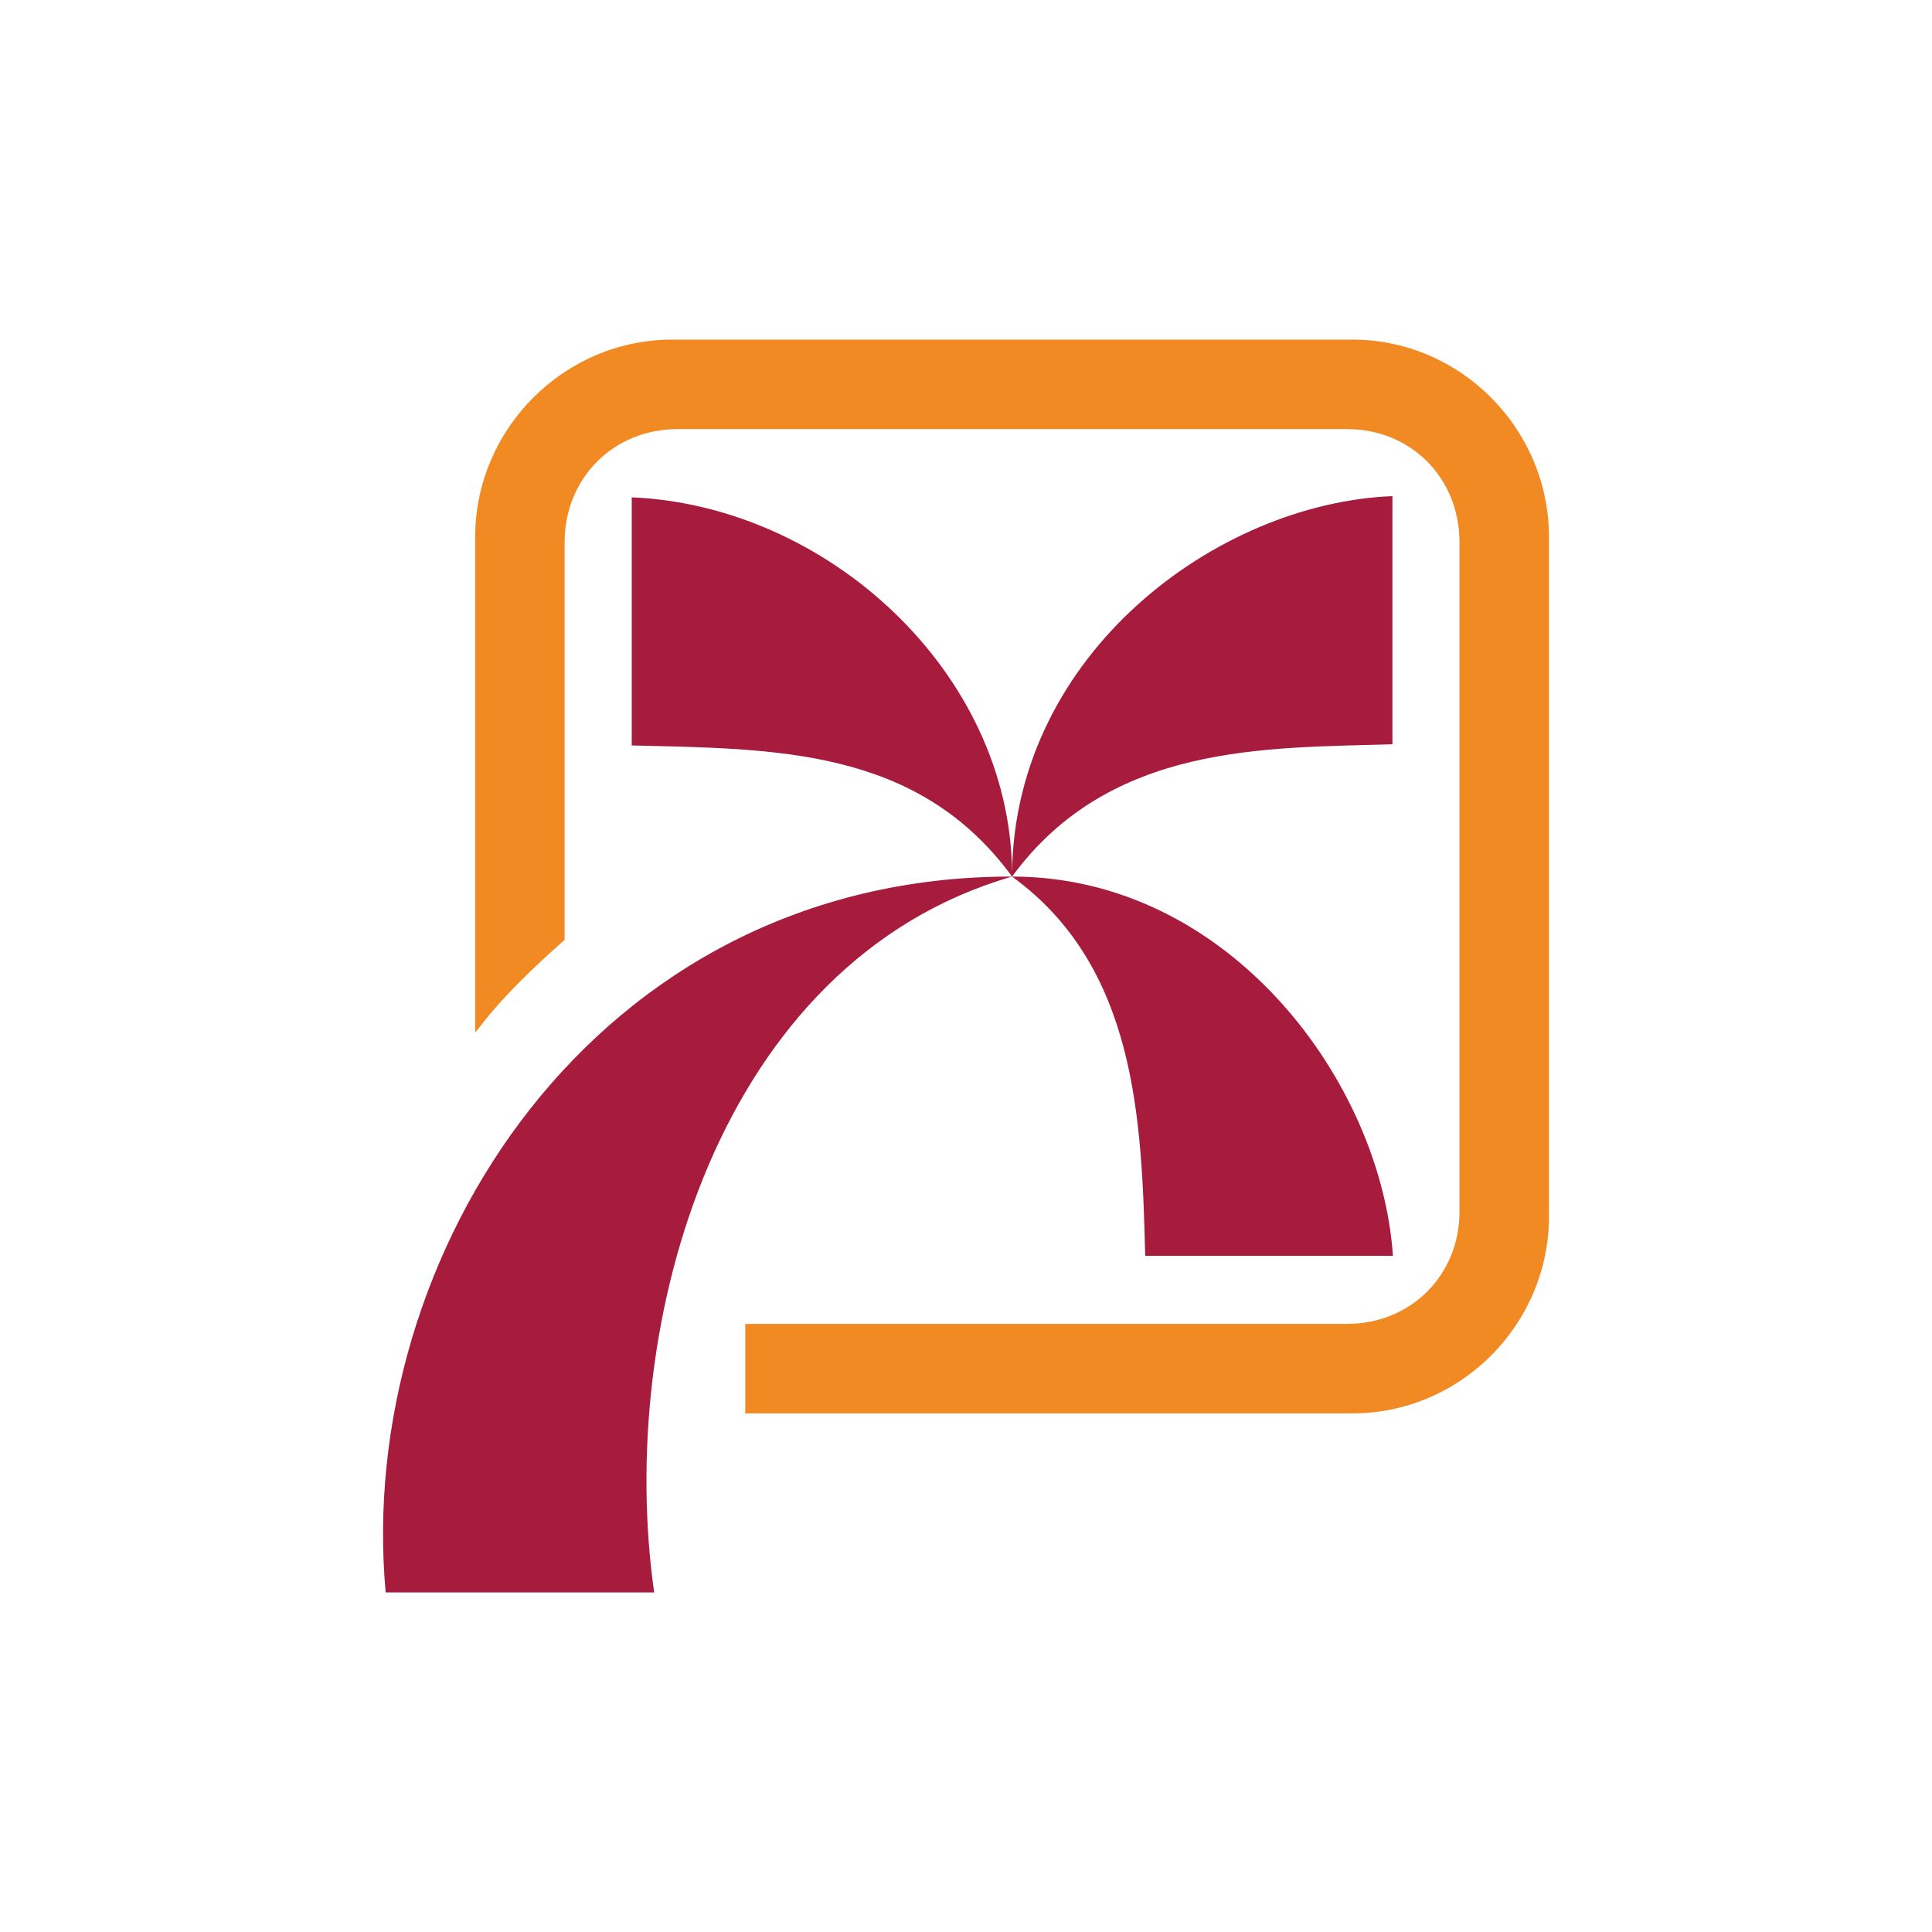
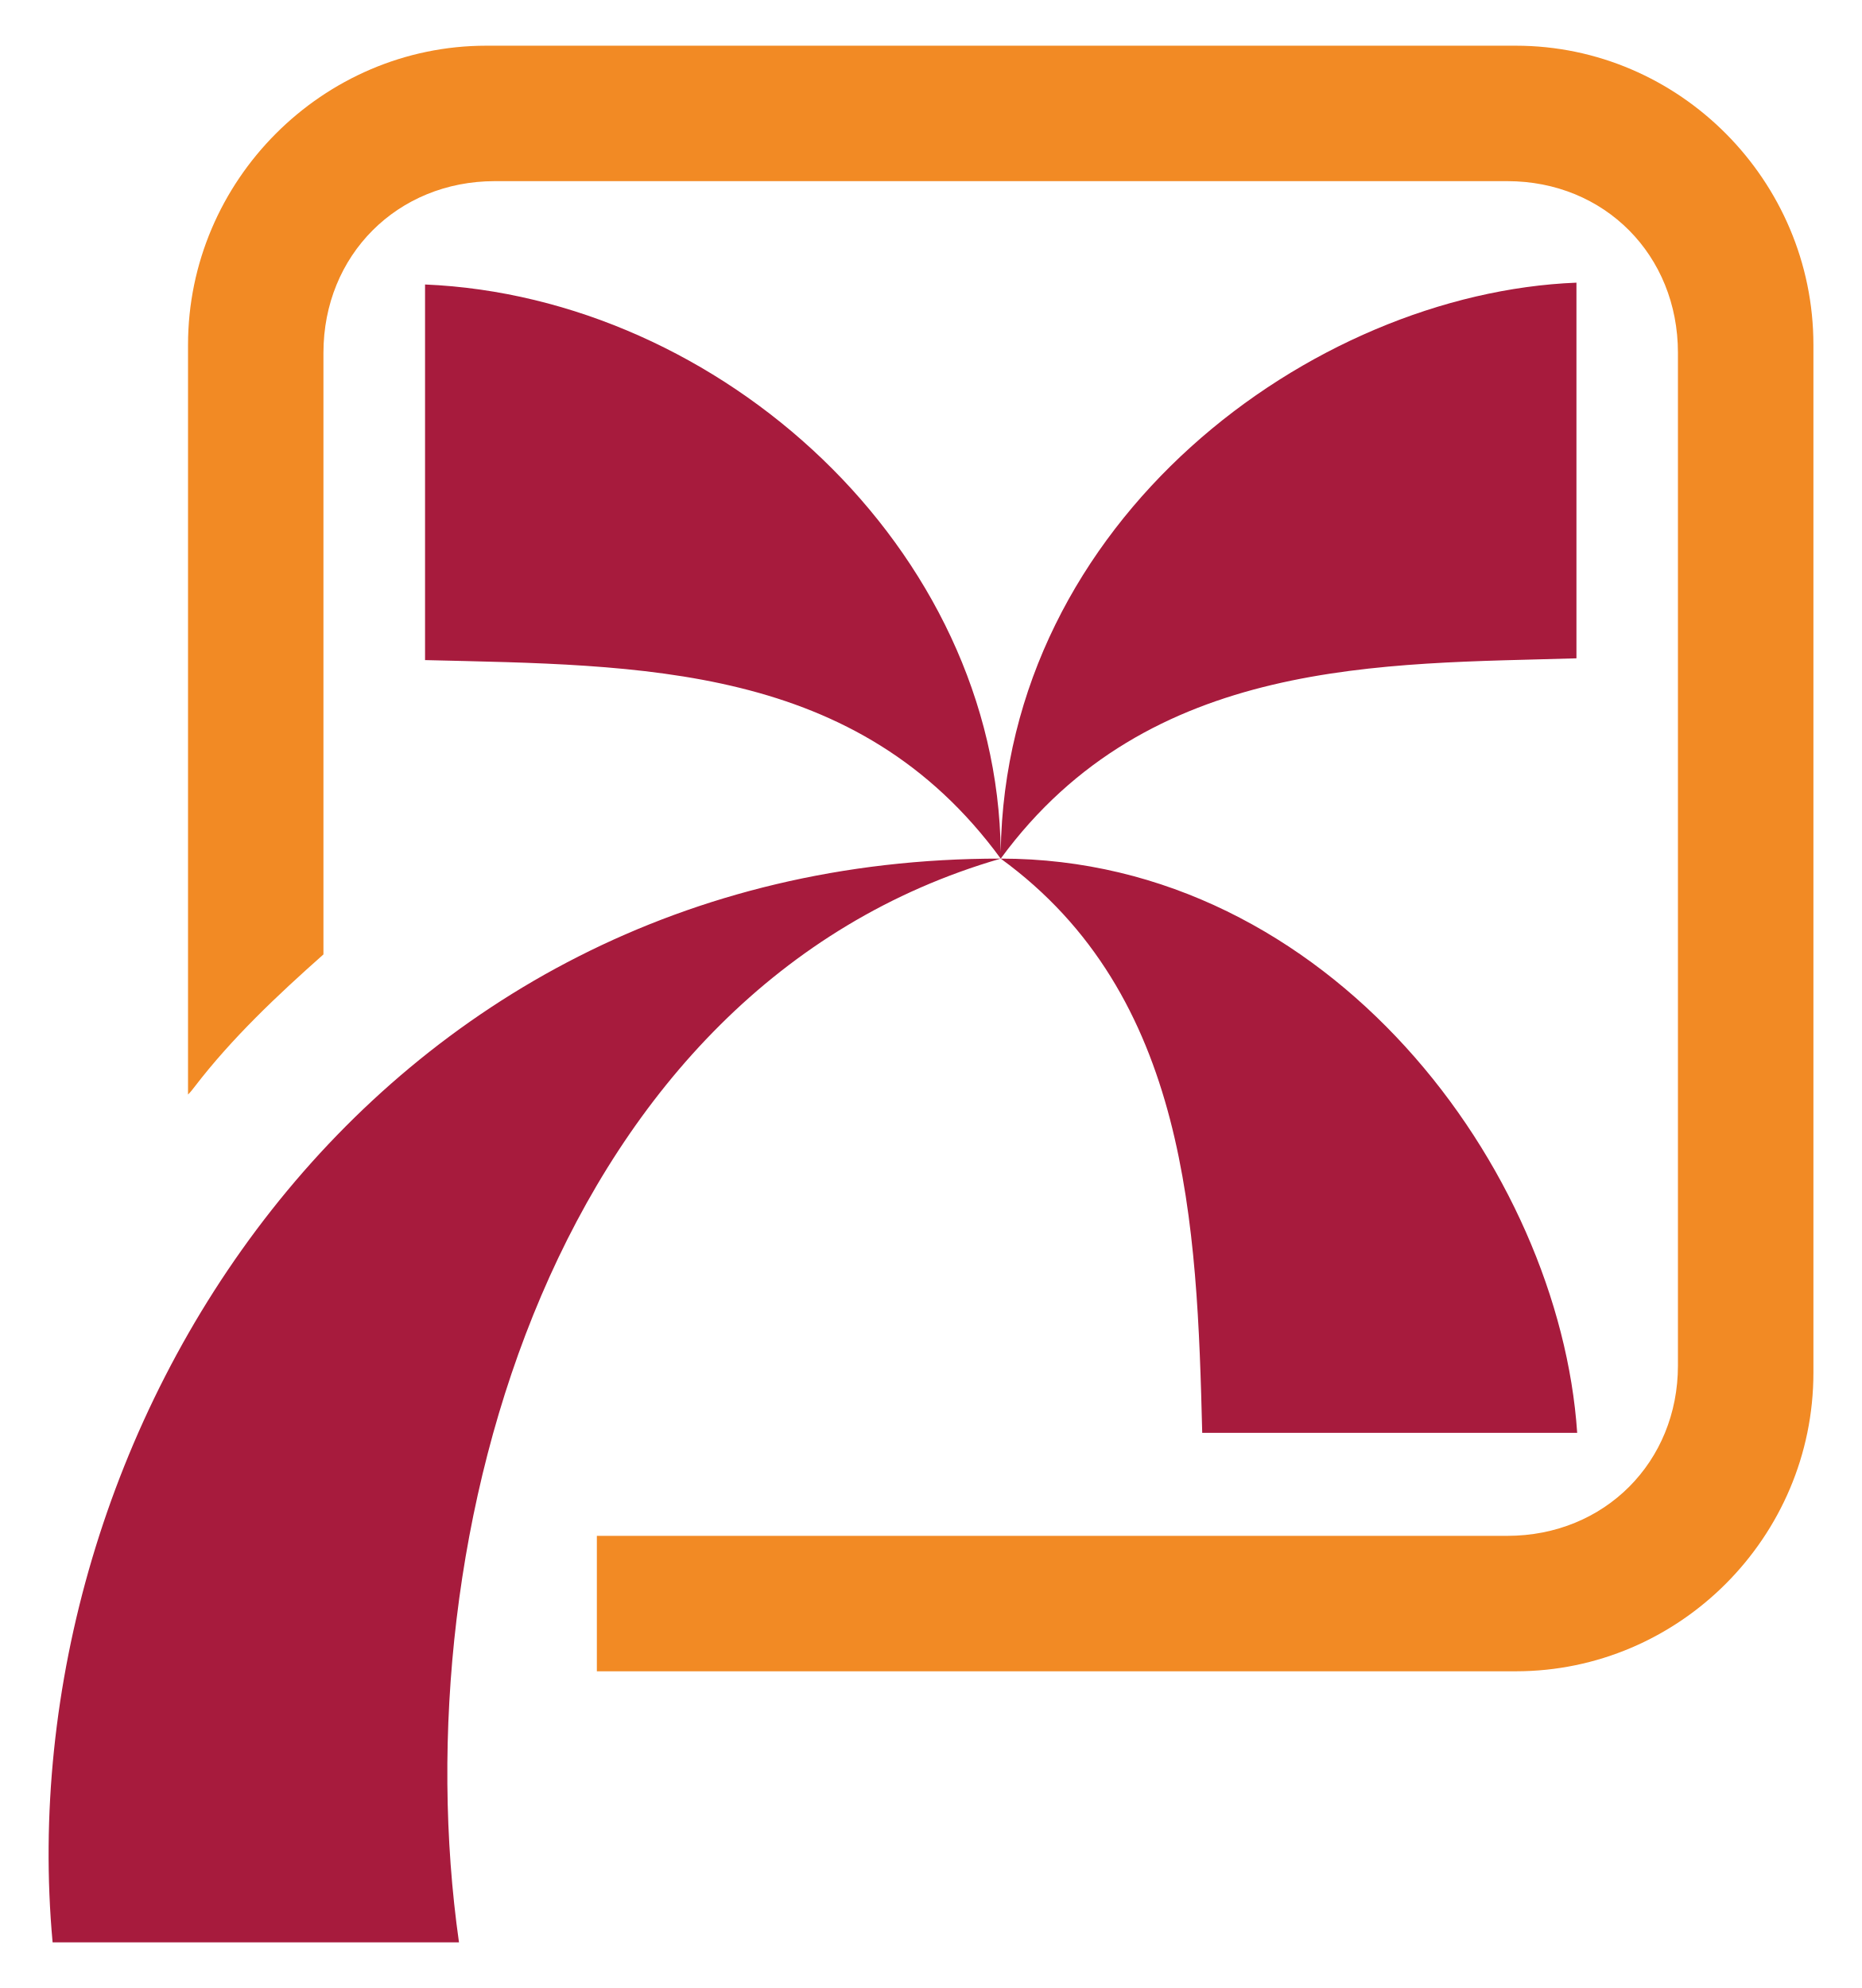
- <svg xmlns="http://www.w3.org/2000/svg" version="1.1" id="Camada_1" x="0px" y="0px" viewBox="0 0 512 512" style="enable-background:new 0 0 512 512;" xml:space="preserve">
+ <svg xmlns="http://www.w3.org/2000/svg" version="1.1" id="Camada_1" x="0px" y="0px" style="enable-background:new 0 0 512 512;" xml:space="preserve" viewBox="93 82 326 348" width="326" height="348">
  <style type="text/css">
	.st0{fill-rule:evenodd;clip-rule:evenodd;fill:#F28A24;}
	.st1{fill-rule:evenodd;clip-rule:evenodd;fill:#A71B3D;}
</style>
  <g>
    <path class="st0" d="M178.14,90h180.25c28.63,0,52.11,23.61,52.11,52.37v179.93c0,28.76-23.48,52.26-52.11,52.26H197.5v-23.71   h159.4c17.06,0,29.88-12.96,29.88-29.8v-177.3c0-17.07-12.82-30.04-29.88-30.04H179.64c-17.06,0-30.01,12.96-30.01,30.04v105.32   c-8.01,7.1-16.04,14.66-22.55,23.16c-0.35,0.45-0.69,0.91-1.16,1.37V142.37C125.92,113.61,149.5,90,178.14,90" />
    <path class="st1" d="M167.42,131.8c51.73,2.18,100.22,46.23,100.79,99.34c0.82-58.05,54.37-97.82,100.8-99.66v65.76   c-33.55,1.03-74.83-0.35-100.8,35.06c-110.93-0.11-174.14,100.9-166,189.71h71.15c-10.14-71.45,16.92-167.15,94.85-189.71   c57.58,0,97.82,54.42,100.93,100.52h-65.65c-0.91-36.33-2.4-76.62-35.28-100.52c-25.07-34.26-62.97-33.82-100.79-34.75V131.8z" />
  </g>
</svg>
